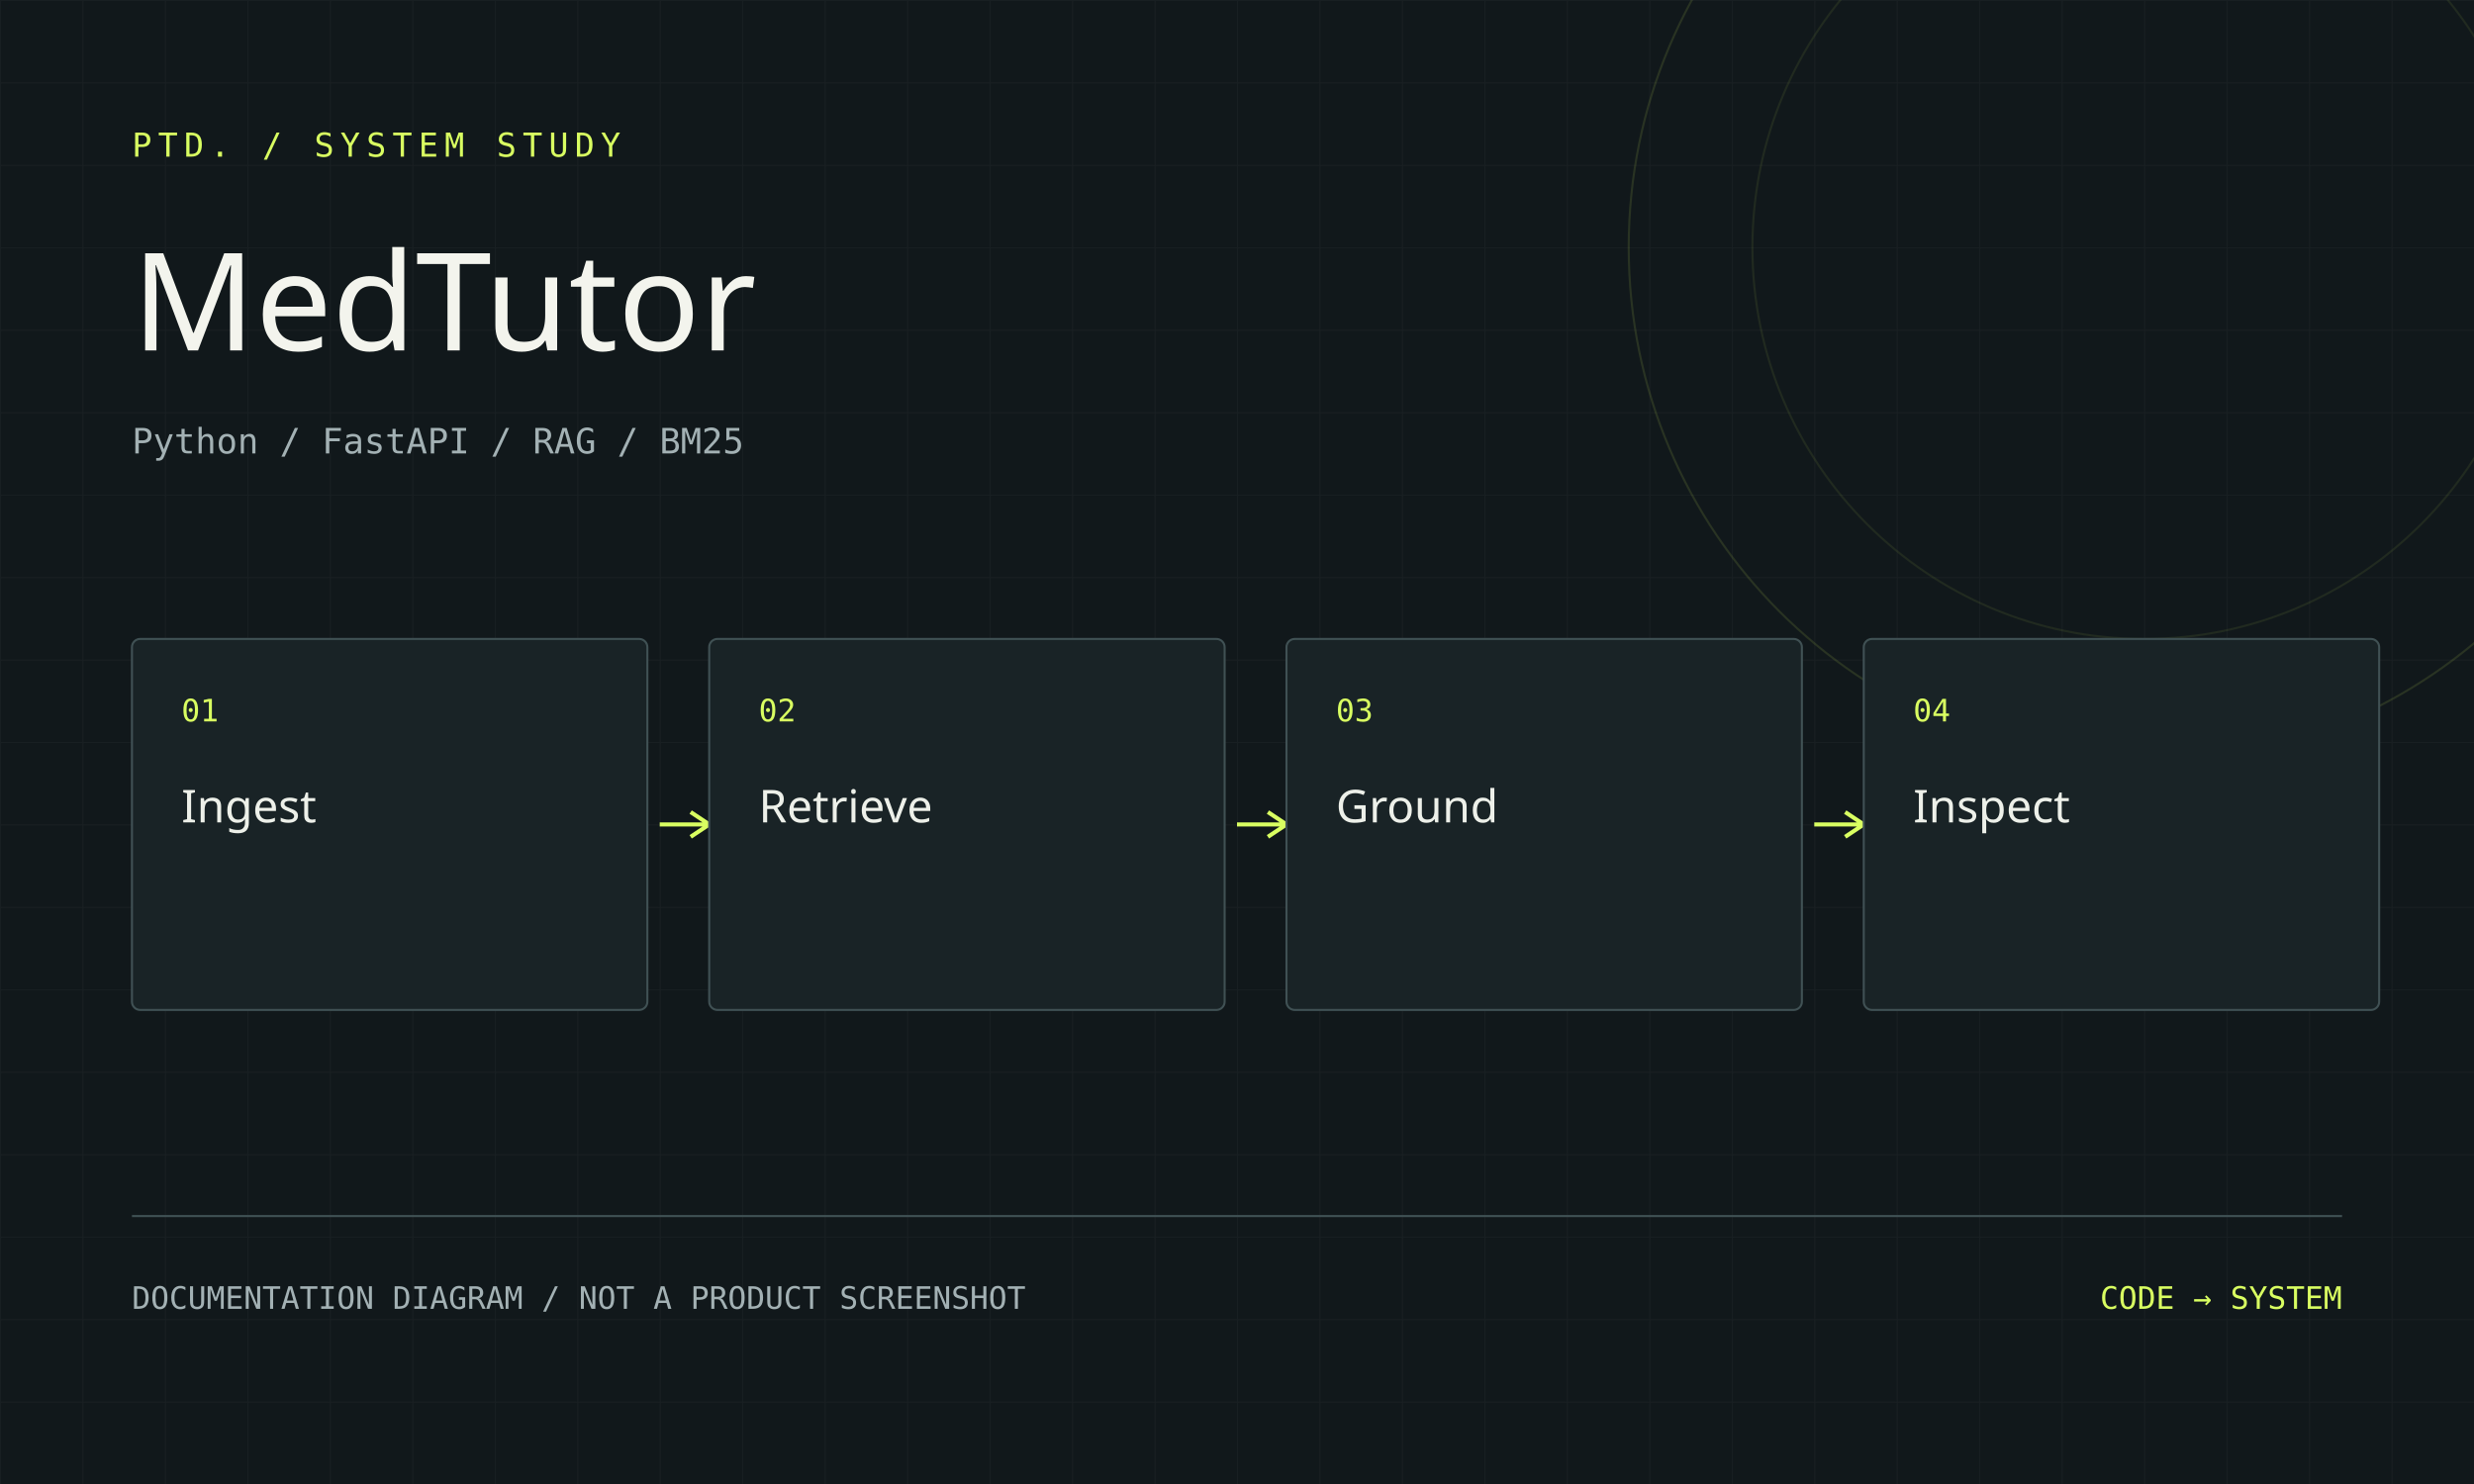
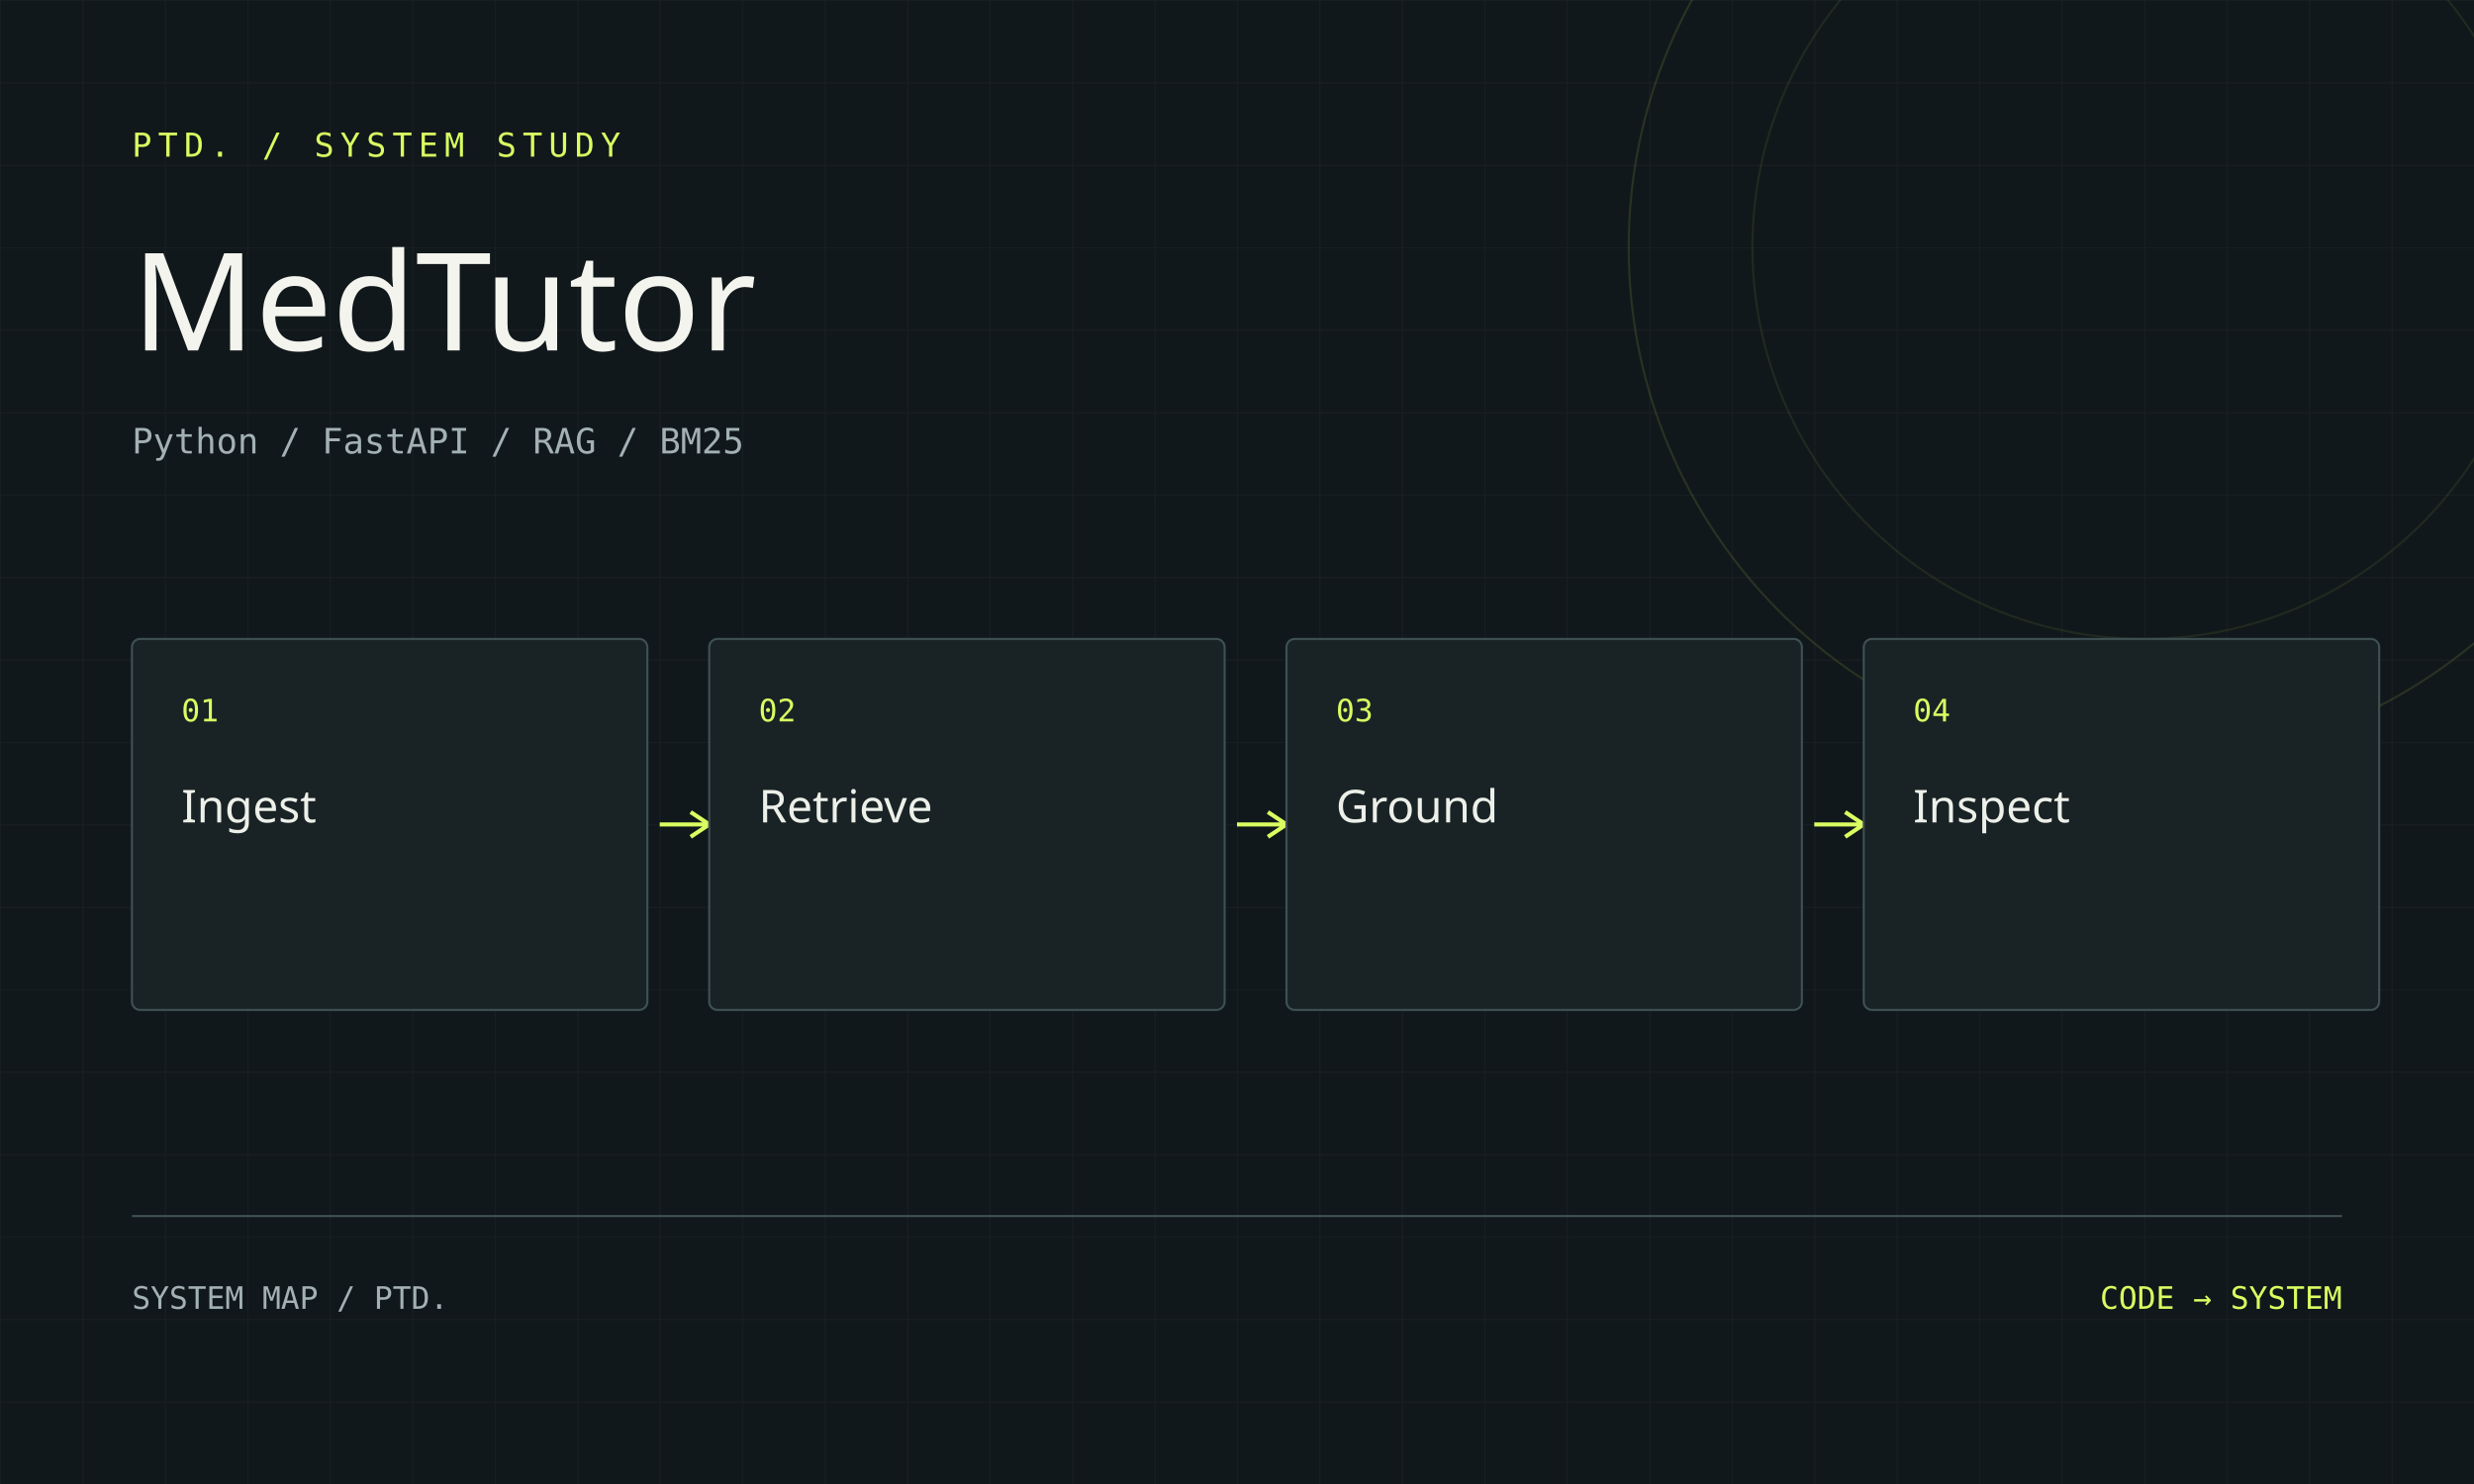
<svg xmlns="http://www.w3.org/2000/svg" width="1200" height="720" viewBox="0 0 1200 720" role="img" aria-labelledby="title desc">
  <defs>
    <pattern id="grid" width="40" height="40" patternUnits="userSpaceOnUse">
      <path d="M40 0H0V40" fill="none" stroke="#ffffff" stroke-opacity=".035" />
    </pattern>
  </defs>
  <rect width="1200" height="720" fill="#11181b" />
  <rect width="1200" height="720" fill="url(#grid)" />
  <circle cx="1040" cy="120" r="250" fill="none" stroke="#d9ff61" stroke-opacity=".12" />
  <circle cx="1040" cy="120" r="190" fill="none" stroke="#d9ff61" stroke-opacity=".08" />
  <text x="64" y="76" font-family="monospace" font-size="16" fill="#d9ff61" letter-spacing="3">PTD. / SYSTEM STUDY</text>
  <text x="64" y="170" font-family="sans-serif" font-size="66" fill="#f3f4ed">MedTutor</text>
  <text x="64" y="220" font-family="monospace" font-size="17" fill="#a3b1b4">Python / FastAPI / RAG / BM25</text>
  <rect x="64" y="310" width="250" height="180" rx="4" fill="#192326" stroke="#405154" />
  <text x="88" y="350" font-family="monospace" font-size="15" fill="#d9ff61">01</text>
  <text x="88" y="399" font-family="sans-serif" font-size="22" fill="#edf0e9">Ingest</text>
  <path d="M320 400h24m-9-6 9 6-9 6" fill="none" stroke="#d9ff61" stroke-width="2" />
  <rect x="344" y="310" width="250" height="180" rx="4" fill="#192326" stroke="#405154" />
  <text x="368" y="350" font-family="monospace" font-size="15" fill="#d9ff61">02</text>
  <text x="368" y="399" font-family="sans-serif" font-size="22" fill="#edf0e9">Retrieve</text>
  <path d="M600 400h24m-9-6 9 6-9 6" fill="none" stroke="#d9ff61" stroke-width="2" />
  <rect x="624" y="310" width="250" height="180" rx="4" fill="#192326" stroke="#405154" />
  <text x="648" y="350" font-family="monospace" font-size="15" fill="#d9ff61">03</text>
  <text x="648" y="399" font-family="sans-serif" font-size="22" fill="#edf0e9">Ground</text>
  <path d="M880 400h24m-9-6 9 6-9 6" fill="none" stroke="#d9ff61" stroke-width="2" />
  <rect x="904" y="310" width="250" height="180" rx="4" fill="#192326" stroke="#405154" />
  <text x="928" y="350" font-family="monospace" font-size="15" fill="#d9ff61">04</text>
  <text x="928" y="399" font-family="sans-serif" font-size="22" fill="#edf0e9">Inspect</text>
  <path d="M64 590H1136" stroke="#405154" />
-   <text x="64" y="635" font-family="monospace" font-size="15" fill="#a3b1b4">DOCUMENTATION DIAGRAM / NOT A PRODUCT SCREENSHOT</text>
+   <text x="64" y="635" font-family="monospace" font-size="15" fill="#a3b1b4">SYSTEM MAP / PTD.</text>
  <text x="1136" y="635" text-anchor="end" font-family="monospace" font-size="15" fill="#d9ff61">CODE → SYSTEM</text>
</svg>
